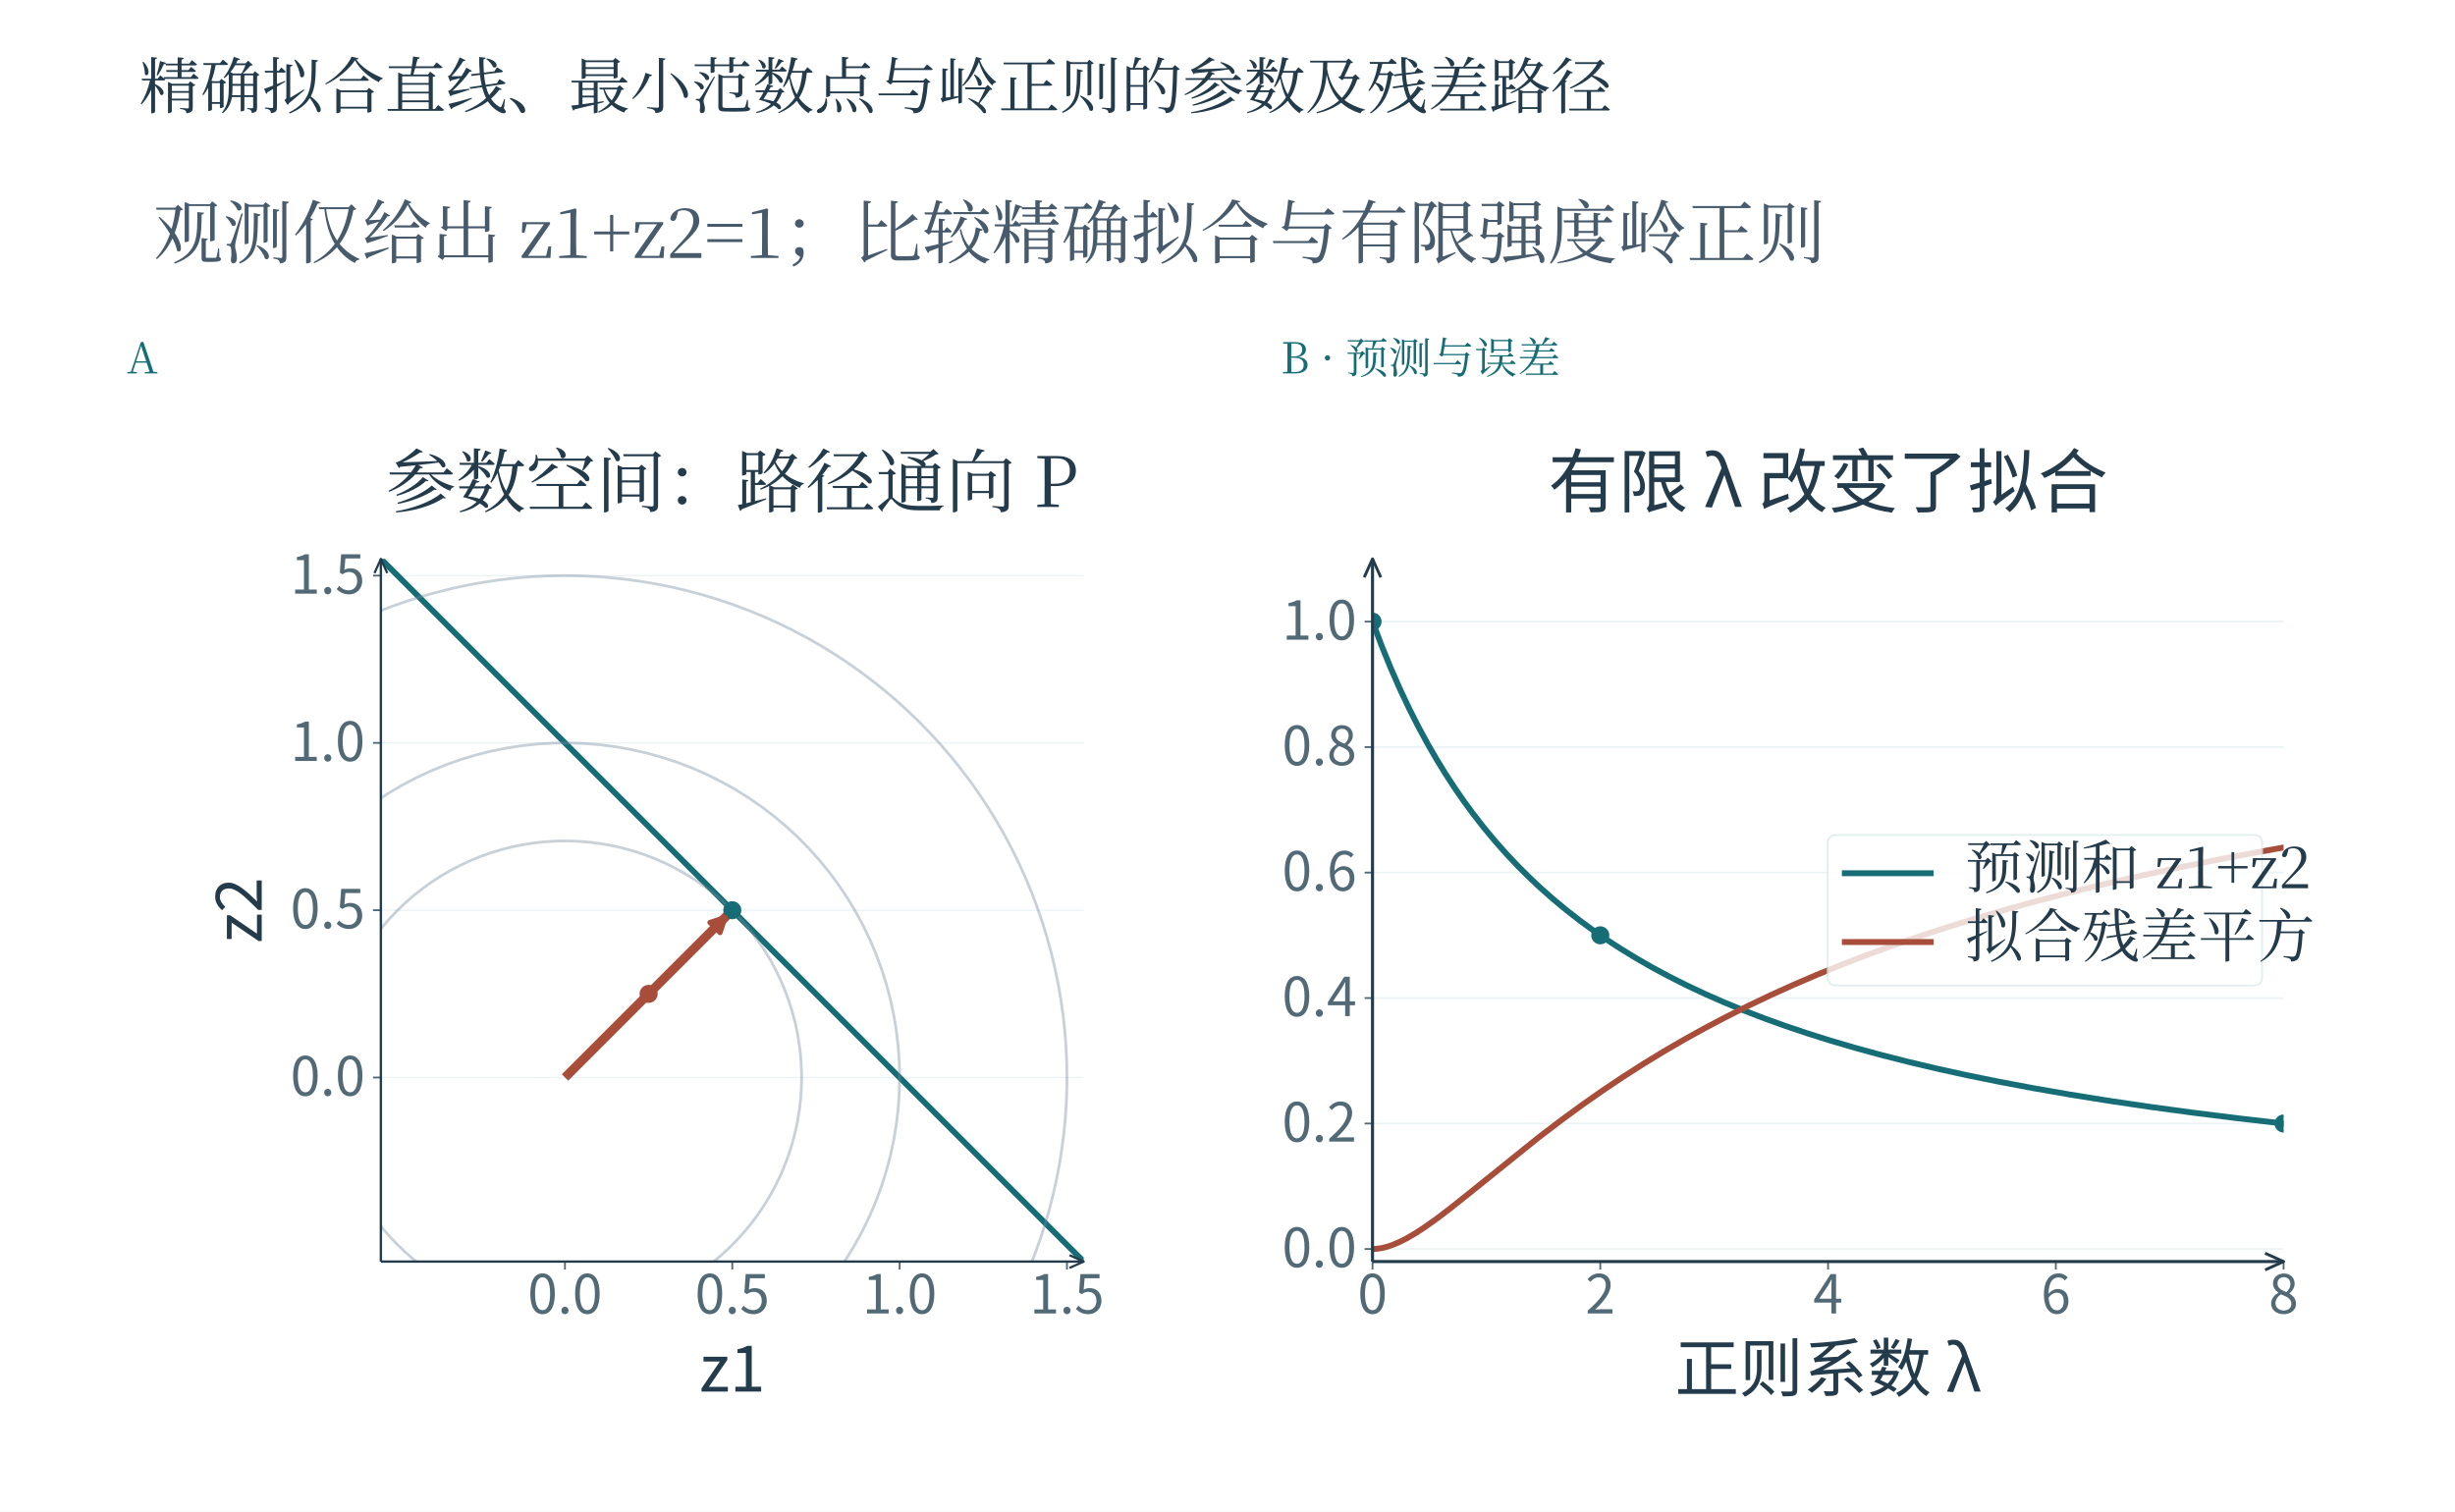
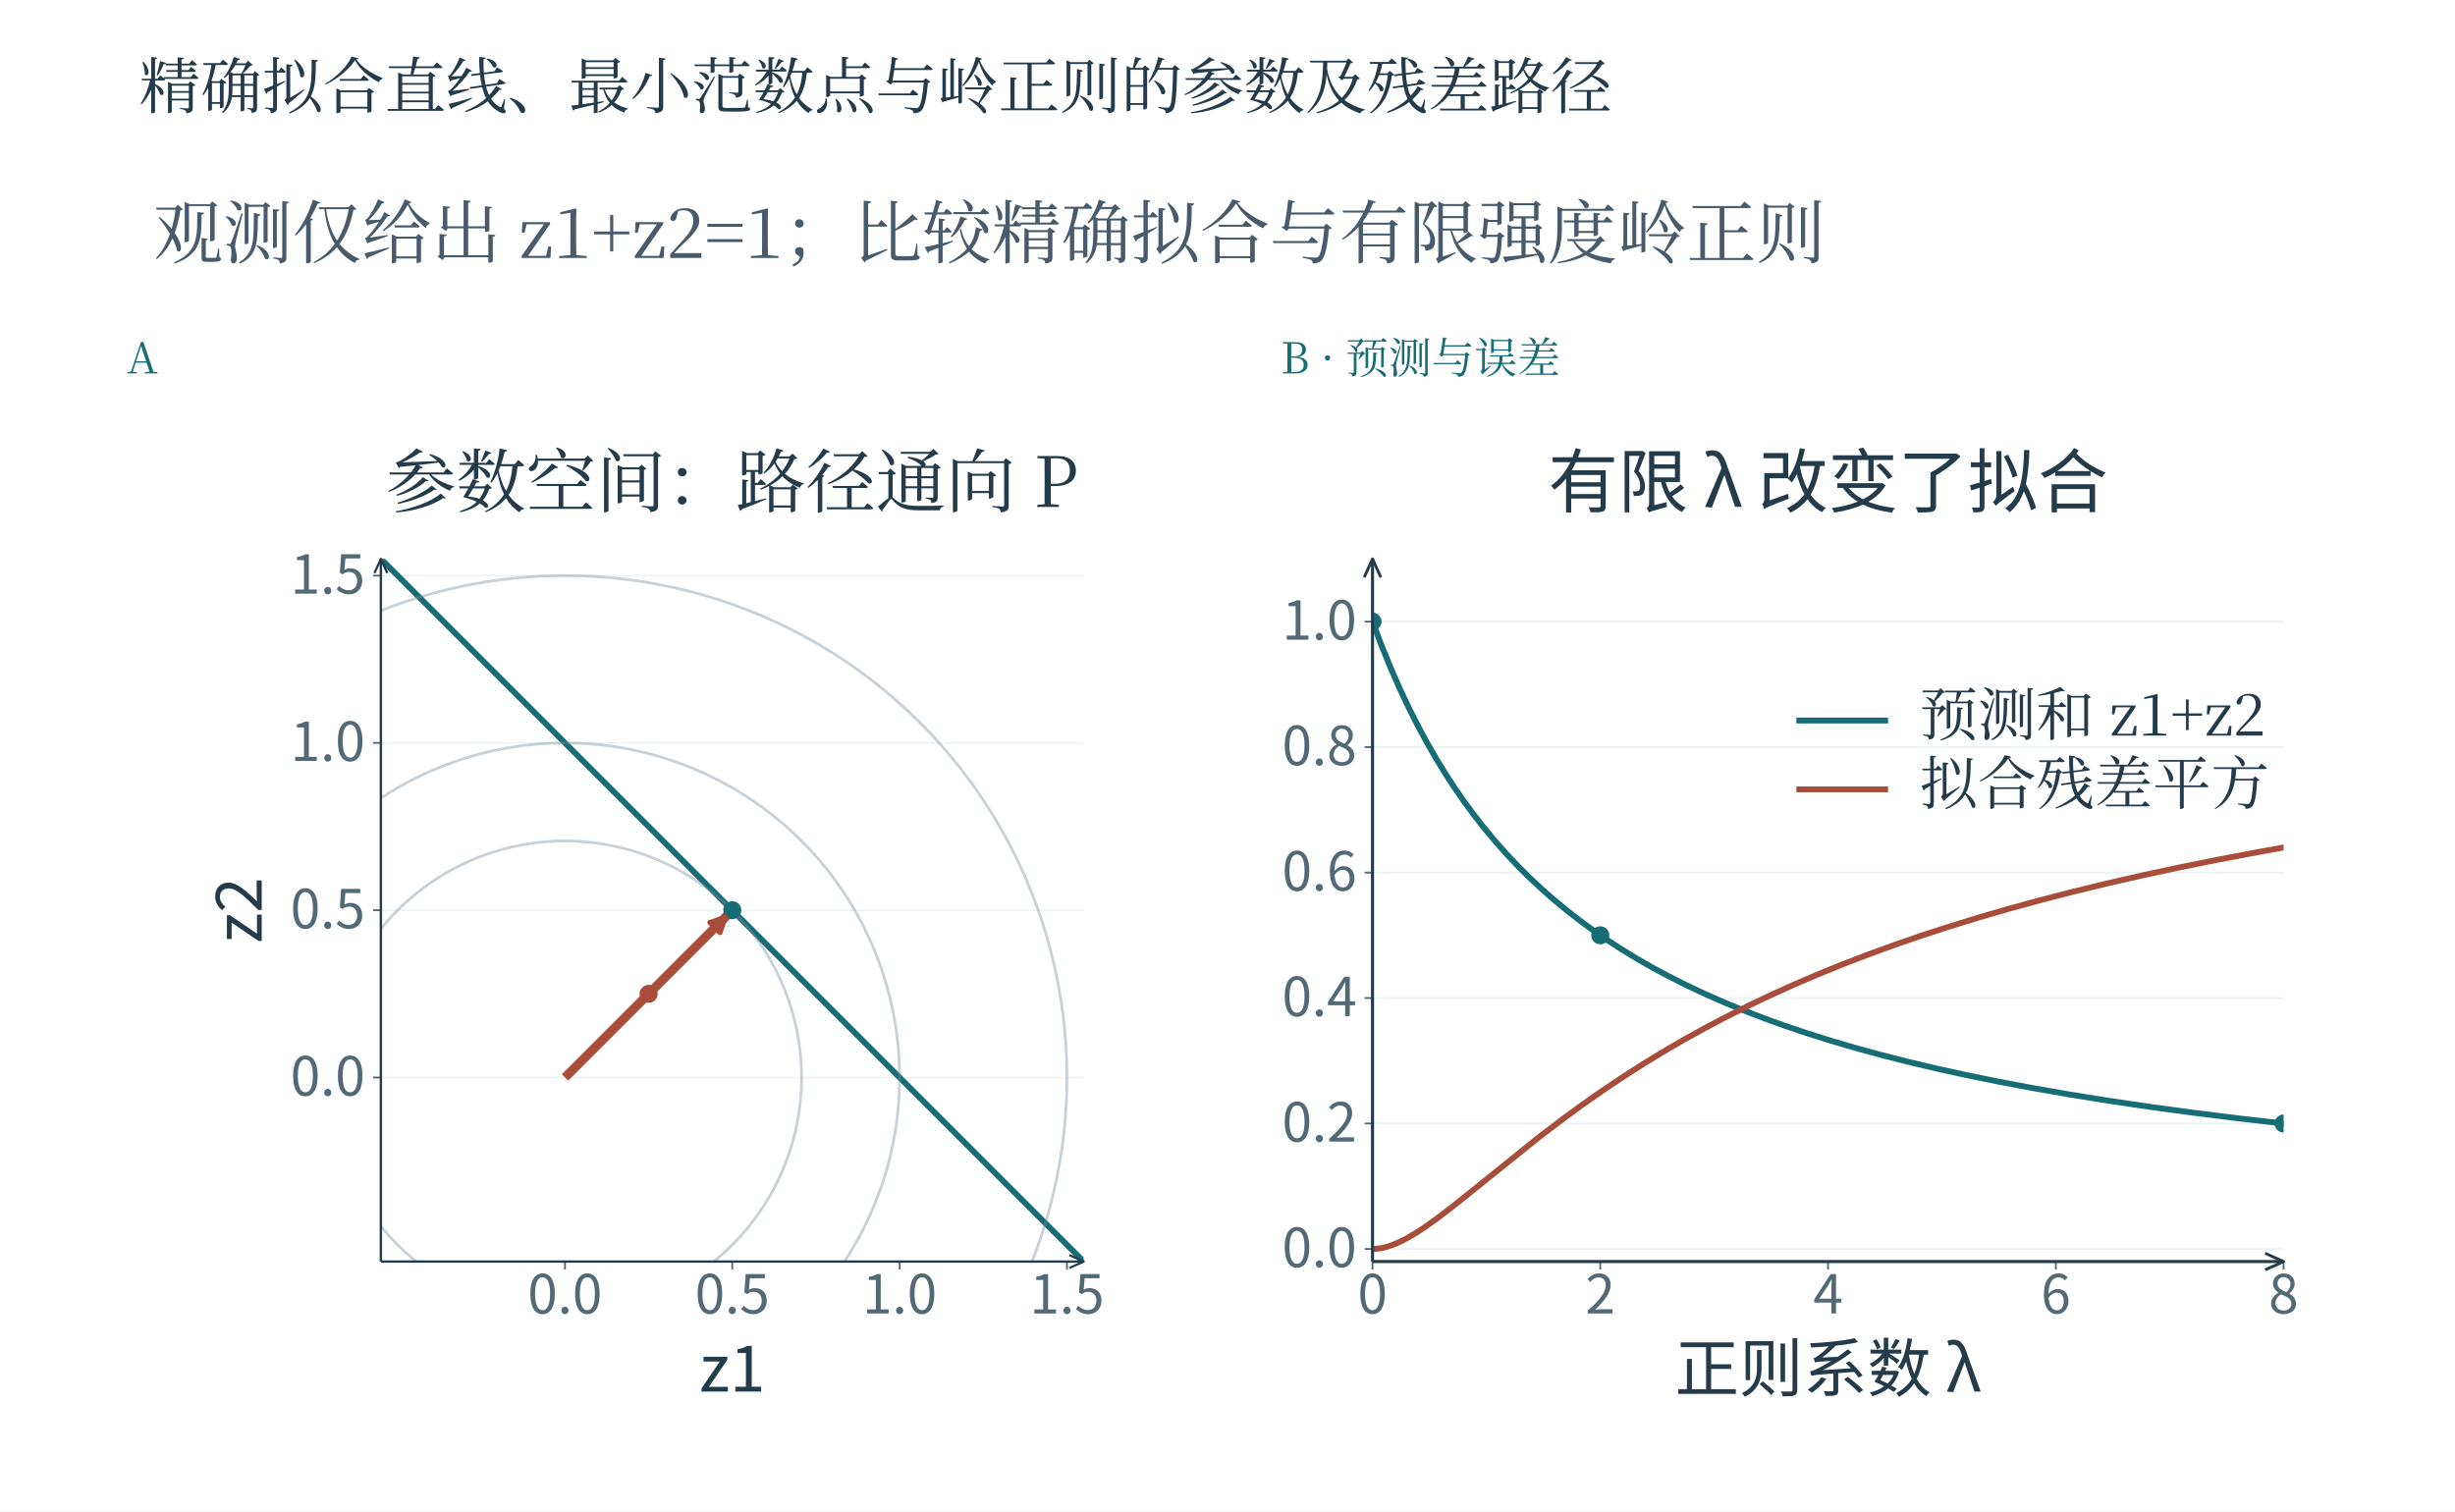
<svg xmlns="http://www.w3.org/2000/svg" xmlns:xlink="http://www.w3.org/1999/xlink" width="1200" role="img" aria-labelledby="plot-title plot-description" height="739" viewBox="0 0 1200 739">
  <defs>
    <style type="text/css">*{stroke-linejoin: round; stroke-linecap: butt}</style>
    <path id="m1a1b11b305" d="M 0 0 L 0 3.5 " style="stroke: #526976; stroke-width: 0.8" />
    <path id="m57f68e3580" d="M 0 0 L -3.5 0 " style="stroke: #526976; stroke-width: 0.8" />
    <path id="mae02dfb353" d="M 0 3.5 C 0.928 3.5 1.819 3.131 2.475 2.475 C 3.131 1.819 3.5 0.928 3.5 0 C 3.5 -0.928 3.131 -1.819 2.475 -2.475 C 1.819 -3.131 0.928 -3.5 0 -3.5 C -0.928 -3.5 -1.819 -3.131 -2.475 -2.475 C -3.131 -1.819 -3.5 -0.928 -3.5 0 C -3.5 0.928 -3.131 1.819 -2.475 2.475 C -1.819 3.131 -0.928 3.5 0 3.5 z " style="stroke: #166d75" />
    <path id="m04807aa77e" d="M 0 3.5 C 0.928 3.5 1.819 3.131 2.475 2.475 C 3.131 1.819 3.5 0.928 3.5 0 C 3.5 -0.928 3.131 -1.819 2.475 -2.475 C 1.819 -3.131 0.928 -3.5 0 -3.5 C -0.928 -3.5 -1.819 -3.131 -2.475 -2.475 C -3.131 -1.819 -3.5 -0.928 -3.5 0 C -3.5 0.928 -3.131 1.819 -2.475 2.475 C -1.819 3.131 -0.928 3.5 0 3.5 z " style="stroke: #a74d3a" />
    <clipPath id="p6e039501bb">
      <rect x="161.28" y="174.96" width="311.04" height="311.04" />
    </clipPath>
    <clipPath id="pb4b0235d99">
      <rect x="679.68" y="174.96" width="403.2" height="311.04" />
    </clipPath>
    <linearGradient id="science-wash-teal" x2="0.12" y2="1">
      <stop offset="0" stop-color="#ecf6f6" />
      <stop offset="1" stop-color="#c2dcdf" />
    </linearGradient>
    <linearGradient id="science-wash-coral" x2="0.12" y2="1">
      <stop offset="0" stop-color="#fbede8" />
      <stop offset="1" stop-color="#eed1c5" />
    </linearGradient>
    <linearGradient id="science-wash-violet" x2="0.12" y2="1">
      <stop offset="0" stop-color="#e8e6f2" />
      <stop offset="1" stop-color="#d9cfe6" />
    </linearGradient>
    <linearGradient id="science-wash-stone" x2="0.12" y2="1">
      <stop offset="0" stop-color="#f2f6f7" />
      <stop offset="1" stop-color="#d5dfe6" />
    </linearGradient>
  </defs>
  <rect width="1200" height="739" fill="#ffffff" />
  <text x="68.000" y="53.000" font-family="SimSun, Noto Serif CJK SC, Songti SC, Microsoft YaHei, serif" font-size="30" fill="#233b4a" text-anchor="start">精确拟合直线、最小范数点与岭正则的参数及残差路径</text>
  <g transform="translate(15.52264 -6.905108) scale(1.204239)">
    <g transform="matrix(0.993965 0 0 0.993965 -2.13846 29.31107)">
      <g id="text_29">
        <text style="font-size: 28.38px; font-family: SimSun, Noto Serif CJK SC, Songti SC, Microsoft YaHei, serif; text-anchor: start; fill: #475b6c" x="51.84" y="81.648" transform="rotate(-0 51.84 81.648)">观测仅给出 z1+z2=1；比较精确拟合与有限强度岭正则</text>
      </g>
    </g>
  </g>
  <g transform="translate(64.5516 92.5383) scale(0.6476142)">
    <g transform="matrix(1.705456 0 0 1.705456 -87.25481 -19.37588)">
      <g id="axes_1">
        <g id="patch_2">
          <path d="M 161.28 486 L 472.32 486 L 472.32 174.96 L 161.28 174.96 z " style="fill: #ffffff" />
        </g>
        <g id="matplotlib.axis_1">
          <g id="xtick_1">
            <g id="line2d_1">
      </g>
            <g id="line2d_2">
              <g>
                <use xlink:href="#m1a1b11b305" x="242.743" y="486" style="fill: #526976; stroke: #526976; stroke-width: 0.8" />
              </g>
            </g>
            <g id="text_1">
              <text style="font-size: 23.8px; font-family: Microsoft YaHei, Noto Sans CJK SC, Arial, sans-serif; text-anchor: middle; fill: #526976" x="242.743" y="508.988" transform="rotate(-0 242.7429 508.9875)">0.0</text>
            </g>
          </g>
          <g id="xtick_2">
            <g id="line2d_3">
      </g>
            <g id="line2d_4">
              <g>
                <use xlink:href="#m1a1b11b305" x="316.8" y="486" style="fill: #526976; stroke: #526976; stroke-width: 0.8" />
              </g>
            </g>
            <g id="text_2">
              <text style="font-size: 23.8px; font-family: Microsoft YaHei, Noto Sans CJK SC, Arial, sans-serif; text-anchor: middle; fill: #526976" x="316.8" y="508.988" transform="rotate(-0 316.8 508.9875)">0.5</text>
            </g>
          </g>
          <g id="xtick_3">
            <g id="line2d_5">
      </g>
            <g id="line2d_6">
              <g>
                <use xlink:href="#m1a1b11b305" x="390.857" y="486" style="fill: #526976; stroke: #526976; stroke-width: 0.8" />
              </g>
            </g>
            <g id="text_3">
              <text style="font-size: 23.8px; font-family: Microsoft YaHei, Noto Sans CJK SC, Arial, sans-serif; text-anchor: middle; fill: #526976" x="390.857" y="508.988" transform="rotate(-0 390.8571 508.9875)">1.0</text>
            </g>
          </g>
          <g id="xtick_4">
            <g id="line2d_7">
      </g>
            <g id="line2d_8">
              <g>
                <use xlink:href="#m1a1b11b305" x="464.914" y="486" style="fill: #526976; stroke: #526976; stroke-width: 0.8" />
              </g>
            </g>
            <g id="text_4">
              <text style="font-size: 23.8px; font-family: Microsoft YaHei, Noto Sans CJK SC, Arial, sans-serif; text-anchor: middle; fill: #526976" x="464.914" y="508.988" transform="rotate(-0 464.9143 508.9875)">1.5</text>
            </g>
          </g>
          <g id="text_5">
            <text style="font-size: 28.38px; font-family: Microsoft YaHei, Noto Sans CJK SC, Arial, sans-serif; text-anchor: middle; fill: #233b4a" x="316.8" y="543.546" transform="rotate(-0 316.8 543.5456)">z1</text>
          </g>
        </g>
        <g id="matplotlib.axis_2">
          <g id="ytick_1">
            <g id="line2d_9">
              <line x1="161.28" y1="404.537" x2="472.32" y2="404.537" stroke="#dbe8eb" stroke-width="0.599" stroke-opacity="0.55" clip-path="url(#p6e039501bb)" />
            </g>
            <g id="line2d_10">
              <g>
                <use xlink:href="#m57f68e3580" x="161.28" y="404.537" style="fill: #526976; stroke: #526976; stroke-width: 0.8" />
              </g>
            </g>
            <g id="text_6">
              <text style="font-size: 23.8px; font-family: Microsoft YaHei, Noto Sans CJK SC, Arial, sans-serif; text-anchor: end; fill: #526976" x="154.28" y="412.531" transform="rotate(-0 154.28 412.5309)">0.0</text>
            </g>
          </g>
          <g id="ytick_2">
            <g id="line2d_11">
              <line x1="161.28" y1="330.48" x2="472.32" y2="330.48" stroke="#dbe8eb" stroke-width="0.599" stroke-opacity="0.55" clip-path="url(#p6e039501bb)" />
            </g>
            <g id="line2d_12">
              <g>
                <use xlink:href="#m57f68e3580" x="161.28" y="330.48" style="fill: #526976; stroke: #526976; stroke-width: 0.8" />
              </g>
            </g>
            <g id="text_7">
              <text style="font-size: 23.8px; font-family: Microsoft YaHei, Noto Sans CJK SC, Arial, sans-serif; text-anchor: end; fill: #526976" x="154.28" y="338.474" transform="rotate(-0 154.28 338.4737)">0.5</text>
            </g>
          </g>
          <g id="ytick_3">
            <g id="line2d_13">
              <line x1="161.28" y1="256.423" x2="472.32" y2="256.423" stroke="#dbe8eb" stroke-width="0.599" stroke-opacity="0.55" clip-path="url(#p6e039501bb)" />
            </g>
            <g id="line2d_14">
              <g>
                <use xlink:href="#m57f68e3580" x="161.28" y="256.423" style="fill: #526976; stroke: #526976; stroke-width: 0.8" />
              </g>
            </g>
            <g id="text_8">
              <text style="font-size: 23.8px; font-family: Microsoft YaHei, Noto Sans CJK SC, Arial, sans-serif; text-anchor: end; fill: #526976" x="154.28" y="264.417" transform="rotate(-0 154.28 264.4166)">1.0</text>
            </g>
          </g>
          <g id="ytick_4">
            <g id="line2d_15">
              <line x1="161.28" y1="182.366" x2="472.32" y2="182.366" stroke="#dbe8eb" stroke-width="0.599" stroke-opacity="0.55" clip-path="url(#p6e039501bb)" />
            </g>
            <g id="line2d_16">
              <g>
                <use xlink:href="#m57f68e3580" x="161.28" y="182.366" style="fill: #526976; stroke: #526976; stroke-width: 0.8" />
              </g>
            </g>
            <g id="text_9">
              <text style="font-size: 23.8px; font-family: Microsoft YaHei, Noto Sans CJK SC, Arial, sans-serif; text-anchor: end; fill: #526976" x="154.28" y="190.359" transform="rotate(-0 154.28 190.3595)">1.5</text>
            </g>
          </g>
          <g id="text_10">
            <text style="font-size: 28.38px; font-family: Microsoft YaHei, Noto Sans CJK SC, Arial, sans-serif; text-anchor: middle; fill: #233b4a" x="108.539" y="330.48" transform="rotate(-90 108.5391 330.48)">z2</text>
          </g>
        </g>
        <g id="line2d_17">
          <polyline clip-path="url(#p6e039501bb)" style="fill: none; stroke: #166d75; stroke-width: 2.6; stroke-linecap: square" points="124.251,137.931 509.349,523.029 509.349,523.029" />
        </g>
        <g id="line2d_18">
          <polyline clip-path="url(#p6e039501bb)" style="fill: none; stroke: #778b9f; stroke-opacity: 0.4; stroke-linecap: square" stroke-width="1.23" points="347.475,404.537 347.359,399.591 347.008,394.656 346.425,389.743 345.611,384.864 344.567,380.028 343.296,375.246 341.801,370.531 340.084,365.891 338.151,361.337 336.004,356.879 333.649,352.528 331.092,348.293 328.337,344.184 325.392,340.209 322.262,336.378 318.954,332.699 315.476,329.18 311.837,325.829 308.043,322.654 304.103,319.662 300.026,316.859 295.822,314.251 291.499,311.845 287.067,309.646 282.536,307.659 277.917,305.888 273.219,304.337 268.453,303.009 263.63,301.908 258.76,301.037 253.854,300.396 248.924,299.987 243.98,299.812 239.033,299.87 234.094,300.162 229.175,300.687 224.286,301.444 219.438,302.43 214.642,303.645 209.909,305.085 205.249,306.746 200.672,308.626 196.19,310.72 191.811,313.023 187.546,315.53 183.405,318.236 179.395,321.134 175.527,324.219 171.809,327.483 168.25,330.919 164.856,334.519 161.637,338.275 158.598,342.179 155.747,346.222 153.09,350.396 150.633,354.69 148.382,359.095 146.341,363.602 144.516,368.2 142.909,372.88 141.526,377.63 140.368,382.439 139.439,387.299 138.74,392.196 138.273,397.122 138.039,402.063 138.039,407.011 138.273,411.953 138.74,416.878 139.439,421.776 140.368,426.635 141.526,431.445 142.909,436.195 144.516,440.874 146.341,445.472 148.382,449.979 150.633,454.384 153.09,458.679 155.747,462.852 158.598,466.895 161.637,470.799 164.856,474.556 168.25,478.156 171.809,481.591 175.527,484.855 179.395,487.94 183.405,490.838 187.546,493.544 191.811,496.052 196.19,498.355 200.672,500.448 205.249,502.328 209.909,503.99 214.642,505.429 219.438,506.644 224.286,507.631 229.175,508.387 234.094,508.912 239.033,509.204 243.98,509.262 248.924,509.087 253.854,508.679 258.76,508.038 263.63,507.166 268.453,506.065 273.219,504.738 277.917,503.187 282.536,501.415 287.067,499.428 291.499,497.229 295.822,494.823 300.026,492.216 304.103,489.413 308.043,486.42 311.837,483.245 315.476,479.895 318.954,476.376 322.262,472.697 325.392,468.865 328.337,464.89 331.092,460.781 333.649,456.546 336.004,452.195 338.151,447.738 340.084,443.184 341.801,438.544 343.296,433.828 344.567,429.047 345.611,424.211 346.425,419.331 347.008,414.418 347.359,409.483 347.475,404.537 347.475,404.537" />
        </g>
        <g id="line2d_19">
          <polyline clip-path="url(#p6e039501bb)" style="fill: none; stroke: #778b9f; stroke-opacity: 0.4; stroke-linecap: square" stroke-width="1.23" points="390.857,404.537 390.692,397.543 390.197,390.564 389.372,383.616 388.221,376.715 386.744,369.876 384.947,363.114 382.832,356.445 380.404,349.883 377.67,343.443 374.634,337.139 371.304,330.986 367.687,324.996 363.792,319.185 359.626,313.563 355.199,308.145 350.522,302.942 345.604,297.966 340.456,293.227 335.091,288.737 329.519,284.505 323.754,280.541 317.808,276.853 311.694,273.451 305.427,270.341 299.019,267.531 292.487,265.026 285.843,262.832 279.103,260.955 272.282,259.398 265.395,258.165 258.457,257.259 251.484,256.681 244.492,256.433 237.496,256.516 230.512,256.929 223.555,257.671 216.64,258.741 209.784,260.136 203.002,261.854 196.308,263.89 189.718,266.24 183.246,268.898 176.907,271.859 170.715,275.116 164.683,278.662 158.826,282.489 153.156,286.588 147.686,290.95 142.428,295.566 137.394,300.425 132.594,305.516 128.041,310.828 123.744,316.349 119.712,322.068 115.955,327.97 112.48,334.043 109.296,340.273 106.411,346.646 103.829,353.149 101.557,359.767 99.6,366.484 97.963,373.286 96.649,380.158 95.66,387.085 95,394.05 94.67,401.039 94.67,408.035 95,415.024 95.66,421.99 96.649,428.916 97.963,435.788 99.6,442.59 101.557,449.308 103.829,455.925 106.411,462.428 109.296,468.802 112.48,475.032 115.955,481.105 119.712,487.007 123.744,492.725 128.041,498.246 132.594,503.558 137.394,508.649 142.428,513.508 147.686,518.124 153.156,522.486 158.826,526.585 164.683,530.412 170.715,533.958 176.907,537.215 183.246,540.176 189.718,542.835 196.308,545.184 203.002,547.22 209.784,548.938 216.64,550.333 223.555,551.403 230.512,552.146 237.496,552.558 244.492,552.641 251.484,552.393 258.457,551.815 265.395,550.909 272.282,549.676 279.103,548.119 285.843,546.242 292.487,544.048 299.019,541.544 305.427,538.733 311.694,535.623 317.808,532.221 323.754,528.533 329.519,524.569 335.091,520.338 340.456,515.847 345.604,511.109 350.522,506.132 355.199,500.929 359.626,495.511 363.792,489.89 367.687,484.078 371.304,478.089 374.634,471.935 377.67,465.632 380.404,459.192 382.832,452.63 384.947,445.96 386.744,439.199 388.221,432.36 389.372,425.459 390.197,418.511 390.692,411.532 390.857,404.537 390.857,404.537" />
        </g>
        <g id="line2d_20">
          <polyline clip-path="url(#p6e039501bb)" style="fill: none; stroke: #778b9f; stroke-opacity: 0.4; stroke-linecap: square" stroke-width="1.23" points="464.914,404.537 464.804,397.541 464.474,390.552 463.923,383.577 463.154,376.622 462.165,369.695 460.959,362.803 459.537,355.952 457.9,349.15 456.049,342.402 453.986,335.716 451.714,329.098 449.235,322.555 446.551,316.094 443.665,309.72 440.58,303.44 437.298,297.26 433.824,291.187 430.159,285.226 426.31,279.384 422.277,273.665 418.067,268.077 413.683,262.623 409.13,257.311 404.411,252.145 399.532,247.129 394.498,242.27 389.313,237.572 383.983,233.039 378.512,228.677 372.907,224.489 367.173,220.479 361.315,216.652 355.34,213.012 349.253,209.561 343.061,206.304 336.769,203.243 330.383,200.382 323.911,197.724 317.358,195.27 310.732,193.024 304.038,190.988 297.283,189.164 290.474,187.553 283.617,186.158 276.72,184.979 269.79,184.018 262.832,183.276 255.855,182.753 248.865,182.45 241.868,182.367 234.873,182.505 227.885,182.863 220.912,183.441 213.96,184.238 207.038,185.254 200.15,186.487 193.305,187.936 186.509,189.6 179.769,191.478 173.091,193.566 166.482,195.864 159.949,198.369 153.498,201.078 147.135,203.99 140.867,207.1 134.701,210.406 128.641,213.904 122.695,217.592 116.868,221.465 111.165,225.519 105.593,229.751 100.157,234.157 94.863,238.731 89.715,243.47 84.719,248.369 79.88,253.422 75.202,258.626 70.69,263.974 66.349,269.461 62.183,275.083 58.196,280.833 54.393,286.705 50.776,292.695 47.349,298.795 44.116,305.001 41.08,311.305 38.244,317.701 35.611,324.184 33.184,330.746 30.964,337.381 28.954,344.084 27.157,350.846 25.573,357.661 24.205,364.523 23.053,371.424 22.119,378.359 21.404,385.319 20.909,392.298 20.633,399.29 20.578,406.286 20.744,413.281 21.129,420.268 21.734,427.238 22.559,434.187 23.602,441.105 24.862,447.988 26.338,454.827 28.029,461.617 29.933,468.35 32.048,475.019 34.372,481.619 36.902,488.142 39.637,494.583 42.573,500.934 45.708,507.189 49.038,513.343 52.561,519.388 56.271,525.32 60.167,531.132 64.244,536.819 68.498,542.374 72.925,547.792 77.52,553.069 82.279,558.198 87.198,563.175 92.27,567.994 97.492,572.651 102.858,577.142 108.362,581.461 114,585.605 119.766,589.569 125.653,593.35 131.657,596.943 137.771,600.346 143.989,603.554 150.305,606.565 156.712,609.376 163.205,611.983 169.777,614.385 176.421,616.579 183.131,618.562 189.9,620.333 196.722,621.89 203.589,623.231 210.495,624.356 217.433,625.262 224.396,625.95 231.377,626.418 238.37,626.666 245.367,626.693 252.361,626.5 259.346,626.087 266.314,625.455 273.259,624.603 280.174,623.533 287.051,622.246 293.885,620.742 300.667,619.025 307.393,617.094 314.054,614.953 320.645,612.603 327.158,610.047 333.587,607.287 339.927,604.326 346.17,601.166 352.31,597.812 358.342,594.266 364.259,590.532 370.056,586.613 375.726,582.514 381.264,578.238 386.666,573.79 391.924,569.174 397.034,564.394 401.991,559.457 406.791,554.365 411.427,549.125 415.897,543.742 420.194,538.22 424.316,532.566 428.257,526.785 432.015,520.882 435.585,514.865 438.963,508.737 442.147,502.507 445.133,496.179 447.919,489.76 450.501,483.257 452.876,476.676 455.044,470.023 457.001,463.306 458.745,456.53 460.275,449.702 461.589,442.83 462.687,435.919 463.566,428.978 464.226,422.012 464.666,415.029 464.887,408.036 464.914,404.537 464.914,404.537" />
        </g>
        <g id="line2d_21">
          <polyline clip-path="url(#p6e039501bb)" style="fill: none; stroke: #a74d3a; stroke-width: 4; stroke-linecap: square" points="316.8,330.48 315.334,331.946 313.924,333.356 312.568,334.712 311.263,336.017 310.006,337.274 308.794,338.486 307.625,339.655 306.496,340.784 305.407,341.873 304.353,342.927 303.335,343.945 302.35,344.93 301.396,345.884 300.472,346.808 299.577,347.703 298.71,348.57 297.868,349.412 297.051,350.229 296.259,351.021 295.489,351.791 294.74,352.54 294.013,353.267 293.306,353.974 292.618,354.662 291.949,355.331 291.297,355.983 290.662,356.618 290.044,357.236 289.441,357.839 288.854,358.426 288.281,358.999 287.722,359.558 287.177,360.103 286.645,360.635 286.125,361.155 285.618,361.662 285.122,362.158 284.638,362.642 284.165,363.115 283.702,363.578 283.249,364.031 282.807,364.473 282.373,364.907 281.95,365.33 281.535,365.745 281.128,366.152 280.731,366.549 280.341,366.939 279.959,367.321 279.585,367.695 279.219,368.061 278.859,368.421 278.507,368.773 278.161,369.119 277.823,369.457 277.49,369.79 277.164,370.116 276.844,370.436 276.529,370.751 276.221,371.059 275.918,371.362 275.62,371.66 275.328,371.952 275.041,372.239 274.759,372.521 274.482,372.798 274.209,373.071 273.941,373.339 273.678,373.602 273.419,373.861 273.165,374.115 272.914,374.366 272.668,374.612 272.426,374.854 272.187,375.093 271.953,375.327 271.722,375.558 271.494,375.786 271.271,376.009 271.05,376.23 270.833,376.447 270.62,376.66 270.409,376.871 270.202,377.078 269.998,377.282 269.797,377.483 269.599,377.681 269.403,377.877 269.211,378.069 269.021,378.259 268.834,378.446 268.65,378.63 268.468,378.812 268.289,378.991 268.112,379.168 267.938,379.342 267.766,379.514 267.596,379.684 267.429,379.851 244.195,403.085" />
        </g>
        <g id="line2d_22">
          <g clip-path="url(#p6e039501bb)">
            <use xlink:href="#mae02dfb353" x="316.8" y="330.48" style="fill: #166d75; stroke: #166d75" />
          </g>
        </g>
        <g id="line2d_23">
          <g clip-path="url(#p6e039501bb)">
            <use xlink:href="#m04807aa77e" x="279.771" y="367.509" style="fill: #a74d3a; stroke: #a74d3a" />
          </g>
        </g>
        <g id="patch_3">
          <line x1="161.28" y1="486" x2="161.28" y2="174.96" stroke="#233b4a" stroke-width="1.051" />
          <polyline points="158.443,181.265 161.28,174.96 164.117,181.265" fill="none" stroke="#233b4a" stroke-width="0.988" stroke-linejoin="round" stroke-linecap="round" />
        </g>
        <g id="patch_4">
          <line x1="161.28" y1="486" x2="472.32" y2="486" stroke="#233b4a" stroke-width="1.051" />
          <polyline points="466.015,483.163 472.32,486 466.015,488.837" fill="none" stroke="#233b4a" stroke-width="0.988" stroke-linejoin="round" stroke-linecap="round" />
        </g>
        <g id="patch_5">
          <path d="M 244.155 403.125 Q 279.772 367.508 313.649 333.631 " style="fill: none; stroke: #a74d3a; stroke-width: 2.2; stroke-linecap: round" />
          <path d="M 306.86 335.894 L 313.649 333.631 L 311.386 340.42 z " style="fill: #a74d3a; stroke: #a74d3a; stroke-width: 2.2; stroke-linecap: round" />
        </g>
        <g id="text_11">
          <text style="font-size: 30.96px; font-family: SimSun, Noto Serif CJK SC, Songti SC, Microsoft YaHei, serif; text-anchor: middle; fill: #233b4a" x="316.8" y="151.96" transform="rotate(-0 316.8 151.96)">参数空间：路径通向 P</text>
        </g>
      </g>
    </g>
  </g>
  <text x="62.000" y="182.557" font-family="SimSun, Noto Serif CJK SC, Songti SC, Microsoft YaHei, serif" font-size="21" fill="#166d75" text-anchor="start">A</text>
  <g transform="translate(549.2642 -438.0715) scale(0.6476142)">
    <g transform="matrix(1.705456 0 0 1.705456 -971.3635 799.9474)">
      <g id="axes_2">
        <g id="patch_6">
          <path d="M 679.68 486 L 1082.88 486 L 1082.88 174.96 L 679.68 174.96 z " style="fill: #ffffff" />
        </g>
        <g id="matplotlib.axis_3">
          <g id="xtick_5">
            <g id="line2d_24">
      </g>
            <g id="line2d_25">
              <g>
                <use xlink:href="#m1a1b11b305" x="679.68" y="486" style="fill: #526976; stroke: #526976; stroke-width: 0.8" />
              </g>
            </g>
            <g id="text_12">
              <text style="font-size: 23.8px; font-family: Microsoft YaHei, Noto Sans CJK SC, Arial, sans-serif; text-anchor: middle; fill: #526976" x="679.68" y="508.988" transform="rotate(-0 679.68 508.9875)">0</text>
            </g>
          </g>
          <g id="xtick_6">
            <g id="line2d_26">
      </g>
            <g id="line2d_27">
              <g>
                <use xlink:href="#m1a1b11b305" x="780.48" y="486" style="fill: #526976; stroke: #526976; stroke-width: 0.8" />
              </g>
            </g>
            <g id="text_13">
              <text style="font-size: 23.8px; font-family: Microsoft YaHei, Noto Sans CJK SC, Arial, sans-serif; text-anchor: middle; fill: #526976" x="780.48" y="508.988" transform="rotate(-0 780.48 508.9875)">2</text>
            </g>
          </g>
          <g id="xtick_7">
            <g id="line2d_28">
      </g>
            <g id="line2d_29">
              <g>
                <use xlink:href="#m1a1b11b305" x="881.28" y="486" style="fill: #526976; stroke: #526976; stroke-width: 0.8" />
              </g>
            </g>
            <g id="text_14">
              <text style="font-size: 23.8px; font-family: Microsoft YaHei, Noto Sans CJK SC, Arial, sans-serif; text-anchor: middle; fill: #526976" x="881.28" y="508.988" transform="rotate(-0 881.28 508.9875)">4</text>
            </g>
          </g>
          <g id="xtick_8">
            <g id="line2d_30">
      </g>
            <g id="line2d_31">
              <g>
                <use xlink:href="#m1a1b11b305" x="982.08" y="486" style="fill: #526976; stroke: #526976; stroke-width: 0.8" />
              </g>
            </g>
            <g id="text_15">
              <text style="font-size: 23.8px; font-family: Microsoft YaHei, Noto Sans CJK SC, Arial, sans-serif; text-anchor: middle; fill: #526976" x="982.08" y="508.988" transform="rotate(-0 982.08 508.9875)">6</text>
            </g>
          </g>
          <g id="xtick_9">
            <g id="line2d_32">
      </g>
            <g id="line2d_33">
              <g>
                <use xlink:href="#m1a1b11b305" x="1082.88" y="486" style="fill: #526976; stroke: #526976; stroke-width: 0.8" />
              </g>
            </g>
            <g id="text_16">
              <text style="font-size: 23.8px; font-family: Microsoft YaHei, Noto Sans CJK SC, Arial, sans-serif; text-anchor: middle; fill: #526976" x="1082.88" y="508.988" transform="rotate(-0 1082.88 508.9875)">8</text>
            </g>
          </g>
          <g id="text_17">
            <text style="font-size: 28.38px; font-family: Microsoft YaHei, Noto Sans CJK SC, Arial, sans-serif; text-anchor: middle; fill: #233b4a" x="881.28" y="543.546" transform="rotate(-0 881.28 543.5456)">正则系数 λ</text>
          </g>
        </g>
        <g id="matplotlib.axis_4">
          <g id="ytick_5">
            <g id="line2d_34">
              <line x1="679.68" y1="480.446" x2="1082.88" y2="480.446" stroke="#dbe8eb" stroke-width="0.776" stroke-opacity="0.55" clip-path="url(#pb4b0235d99)" />
            </g>
            <g id="line2d_35">
              <g>
                <use xlink:href="#m57f68e3580" x="679.68" y="480.446" style="fill: #526976; stroke: #526976; stroke-width: 0.8" />
              </g>
            </g>
            <g id="text_18">
              <text style="font-size: 23.8px; font-family: Microsoft YaHei, Noto Sans CJK SC, Arial, sans-serif; text-anchor: end; fill: #526976" x="672.68" y="488.439" transform="rotate(-0 672.68 488.4395)">0.0</text>
            </g>
          </g>
          <g id="ytick_6">
            <g id="line2d_36">
              <line x1="679.68" y1="424.903" x2="1082.88" y2="424.903" stroke="#dbe8eb" stroke-width="0.776" stroke-opacity="0.55" clip-path="url(#pb4b0235d99)" />
            </g>
            <g id="line2d_37">
              <g>
                <use xlink:href="#m57f68e3580" x="679.68" y="424.903" style="fill: #526976; stroke: #526976; stroke-width: 0.8" />
              </g>
            </g>
            <g id="text_19">
              <text style="font-size: 23.8px; font-family: Microsoft YaHei, Noto Sans CJK SC, Arial, sans-serif; text-anchor: end; fill: #526976" x="672.68" y="432.897" transform="rotate(-0 672.68 432.8966)">0.2</text>
            </g>
          </g>
          <g id="ytick_7">
            <g id="line2d_38">
              <line x1="679.68" y1="369.36" x2="1082.88" y2="369.36" stroke="#dbe8eb" stroke-width="0.776" stroke-opacity="0.55" clip-path="url(#pb4b0235d99)" />
            </g>
            <g id="line2d_39">
              <g>
                <use xlink:href="#m57f68e3580" x="679.68" y="369.36" style="fill: #526976; stroke: #526976; stroke-width: 0.8" />
              </g>
            </g>
            <g id="text_20">
              <text style="font-size: 23.8px; font-family: Microsoft YaHei, Noto Sans CJK SC, Arial, sans-serif; text-anchor: end; fill: #526976" x="672.68" y="377.354" transform="rotate(-0 672.68 377.3537)">0.4</text>
            </g>
          </g>
          <g id="ytick_8">
            <g id="line2d_40">
              <line x1="679.68" y1="313.817" x2="1082.88" y2="313.817" stroke="#dbe8eb" stroke-width="0.776" stroke-opacity="0.55" clip-path="url(#pb4b0235d99)" />
            </g>
            <g id="line2d_41">
              <g>
                <use xlink:href="#m57f68e3580" x="679.68" y="313.817" style="fill: #526976; stroke: #526976; stroke-width: 0.8" />
              </g>
            </g>
            <g id="text_21">
              <text style="font-size: 23.8px; font-family: Microsoft YaHei, Noto Sans CJK SC, Arial, sans-serif; text-anchor: end; fill: #526976" x="672.68" y="321.811" transform="rotate(-0 672.68 321.8109)">0.6</text>
            </g>
          </g>
          <g id="ytick_9">
            <g id="line2d_42">
              <line x1="679.68" y1="258.274" x2="1082.88" y2="258.274" stroke="#dbe8eb" stroke-width="0.776" stroke-opacity="0.55" clip-path="url(#pb4b0235d99)" />
            </g>
            <g id="line2d_43">
              <g>
                <use xlink:href="#m57f68e3580" x="679.68" y="258.274" style="fill: #526976; stroke: #526976; stroke-width: 0.8" />
              </g>
            </g>
            <g id="text_22">
              <text style="font-size: 23.8px; font-family: Microsoft YaHei, Noto Sans CJK SC, Arial, sans-serif; text-anchor: end; fill: #526976" x="672.68" y="266.268" transform="rotate(-0 672.68 266.268)">0.8</text>
            </g>
          </g>
          <g id="ytick_10">
            <g id="line2d_44">
              <line x1="679.68" y1="202.731" x2="1082.88" y2="202.731" stroke="#dbe8eb" stroke-width="0.776" stroke-opacity="0.55" clip-path="url(#pb4b0235d99)" />
            </g>
            <g id="line2d_45">
              <g>
                <use xlink:href="#m57f68e3580" x="679.68" y="202.731" style="fill: #526976; stroke: #526976; stroke-width: 0.8" />
              </g>
            </g>
            <g id="text_23">
              <text style="font-size: 23.8px; font-family: Microsoft YaHei, Noto Sans CJK SC, Arial, sans-serif; text-anchor: end; fill: #526976" x="672.68" y="210.725" transform="rotate(-0 672.68 210.7252)">1.0</text>
            </g>
          </g>
        </g>
        <g id="line2d_46">
          <polyline clip-path="url(#pb4b0235d99)" style="fill: none; stroke: #166d75; stroke-width: 2.6; stroke-linecap: square" points="679.68,202.731 683.712,213.413 687.744,223.303 691.776,232.487 695.808,241.037 699.84,249.017 703.872,256.483 707.904,263.481 711.936,270.056 715.968,276.244 720,282.078 724.032,287.589 729.072,294.06 734.112,300.112 739.152,305.783 744.192,311.108 749.232,316.118 754.272,320.84 759.312,325.298 765.36,330.33 771.408,335.046 777.456,339.474 783.504,343.641 789.552,347.568 796.608,351.874 803.664,355.91 810.72,359.7 818.784,363.759 826.848,367.554 834.912,371.109 843.984,374.851 853.056,378.345 862.128,381.615 872.208,385.011 882.288,388.182 893.376,391.435 904.464,394.466 916.56,397.546 929.664,400.643 942.768,403.517 956.88,406.389 972,409.237 988.128,412.043 1005.264,414.792 1023.408,417.472 1042.56,420.073 1062.72,422.589 1082.88,424.903 1082.88,424.903" />
        </g>
        <g id="line2d_47">
          <polyline clip-path="url(#pb4b0235d99)" style="fill: none; stroke: #a74d3a; stroke-width: 2.6; stroke-linecap: square" points="679.68,480.446 681.696,480.339 683.712,480.035 685.728,479.556 688.752,478.552 691.776,477.258 694.8,475.721 698.832,473.366 702.864,470.735 707.904,467.157 713.952,462.567 722.016,456.151 753.264,430.997 763.344,423.317 772.416,416.682 781.488,410.325 790.56,404.247 799.632,398.448 808.704,392.917 817.776,387.647 826.848,382.624 835.92,377.838 846,372.781 856.08,367.983 866.16,363.428 876.24,359.1 887.328,354.585 898.416,350.309 910.512,345.898 922.608,341.731 934.704,337.79 947.808,333.756 960.912,329.949 975.024,326.081 989.136,322.435 1004.256,318.755 1020.384,315.066 1036.512,311.599 1053.648,308.138 1071.792,304.702 1082.88,302.709 1082.88,302.709" />
        </g>
        <g id="line2d_48">
          <g clip-path="url(#pb4b0235d99)">
            <use xlink:href="#mae02dfb353" x="679.68" y="202.731" style="fill: #166d75; stroke: #166d75" />
          </g>
        </g>
        <g id="line2d_49">
          <g clip-path="url(#pb4b0235d99)">
            <use xlink:href="#mae02dfb353" x="780.48" y="341.589" style="fill: #166d75; stroke: #166d75" />
          </g>
        </g>
        <g id="line2d_50">
          <g clip-path="url(#pb4b0235d99)">
            <use xlink:href="#mae02dfb353" x="1082.88" y="424.903" style="fill: #166d75; stroke: #166d75" />
          </g>
        </g>
        <g id="patch_7">
          <line x1="679.68" y1="486" x2="679.68" y2="174.96" stroke="#233b4a" stroke-width="1.362" />
          <polyline points="676.002,183.133 679.68,174.96 683.358,183.133" fill="none" stroke="#233b4a" stroke-width="1.28" stroke-linejoin="round" stroke-linecap="round" />
        </g>
        <g id="patch_8">
          <line x1="679.68" y1="486" x2="1082.88" y2="486" stroke="#233b4a" stroke-width="1.362" />
          <polyline points="1074.707,482.322 1082.88,486 1074.707,489.678" fill="none" stroke="#233b4a" stroke-width="1.28" stroke-linejoin="round" stroke-linecap="round" />
        </g>
        <g id="text_25">
          <text style="font-size: 30.96px; font-family: Microsoft YaHei, Noto Sans CJK SC, Arial, sans-serif; text-anchor: middle; fill: #233b4a" x="881.28" y="151.96" transform="rotate(-0 881.28 151.96)">有限 λ 改变了拟合</text>
        </g>
-         <g id="legend_1">
+         <g id="legend_1" transform="translate(-20.14527 -67.58587)">
          <g id="patch_9">
-             <path d="M 884.902 363.789 L 1069.58 363.789 Q 1073.38 363.789 1073.38 359.989 L 1073.38 300.971 Q 1073.38 297.171 1069.58 297.171 L 884.902 297.171 Q 881.102 297.171 881.102 300.971 L 881.102 359.989 Q 881.102 363.789 884.902 363.789 z " style="fill: #ffffff; opacity: 0.8; stroke: #dbe8eb; stroke-linejoin: miter" stroke-width="0.8" />
+             <path d="M 884.902 363.789 L 1069.58 363.789 Q 1073.38 363.789 1073.38 359.989 L 1073.38 300.971 Q 1073.38 297.171 1069.58 297.171 L 884.902 297.171 Q 881.102 297.171 881.102 300.971 L 881.102 359.989 Q 881.102 363.789 884.902 363.789 z " style="fill: none; opacity: 0.8; stroke: none; stroke-linejoin: miter" stroke-width="0.8" />
          </g>
          <g id="line2d_51">
            <polyline style="fill: none; stroke: #166d75; stroke-width: 2.6; stroke-linecap: square" points="888.702,314.108 907.702,314.108 926.702,314.108" />
          </g>
          <g id="text_26">
            <text style="font-size: 25.8px; font-family: SimSun, Noto Serif CJK SC, Songti SC, Microsoft YaHei, serif; text-anchor: start; fill: #233b4a" x="941.902" y="320.758" transform="rotate(-0 941.9019 320.7581)">预测和 z1+z2</text>
          </g>
          <g id="line2d_52">
            <polyline style="fill: none; stroke: #a74d3a; stroke-width: 2.6; stroke-linecap: square" points="888.702,344.567 907.702,344.567 926.702,344.567" />
          </g>
          <g id="text_27">
            <text style="font-size: 25.8px; font-family: SimSun, Noto Serif CJK SC, Songti SC, Microsoft YaHei, serif; text-anchor: start; fill: #233b4a" x="941.902" y="351.217" transform="rotate(-0 941.9019 351.2175)">拟合残差平方</text>
          </g>
        </g>
      </g>
    </g>
  </g>
  <text x="626.000" y="182.557" font-family="SimSun, Noto Serif CJK SC, Songti SC, Microsoft YaHei, serif" font-size="21" fill="#166d75" text-anchor="start">B · 预测与误差</text>
</svg>
